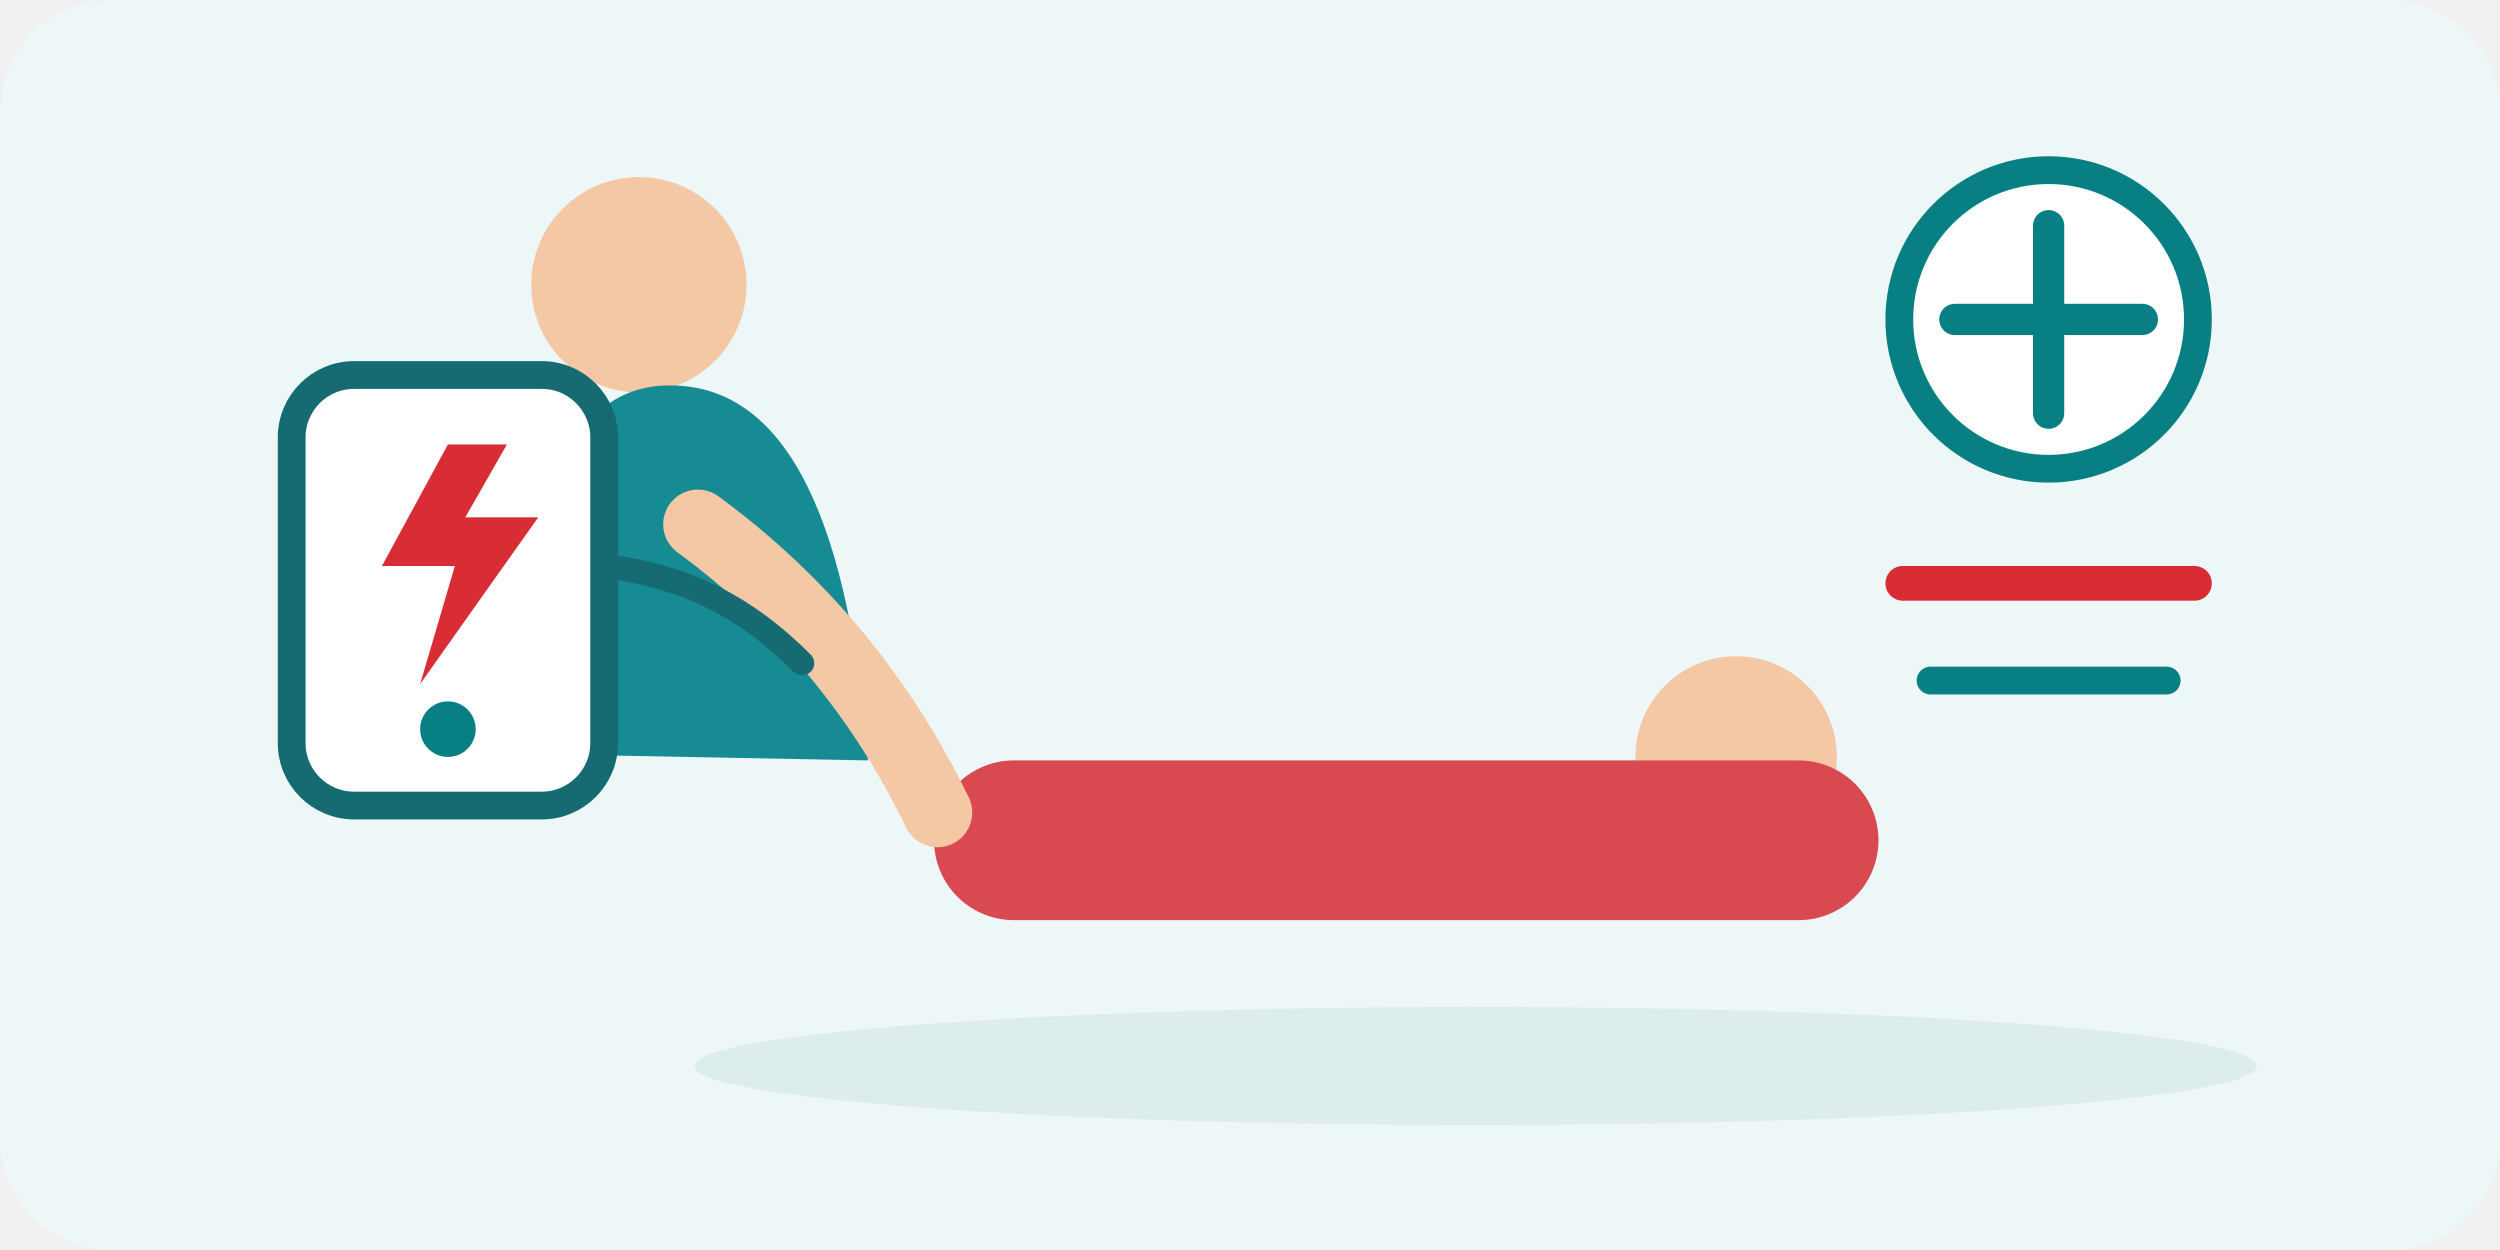
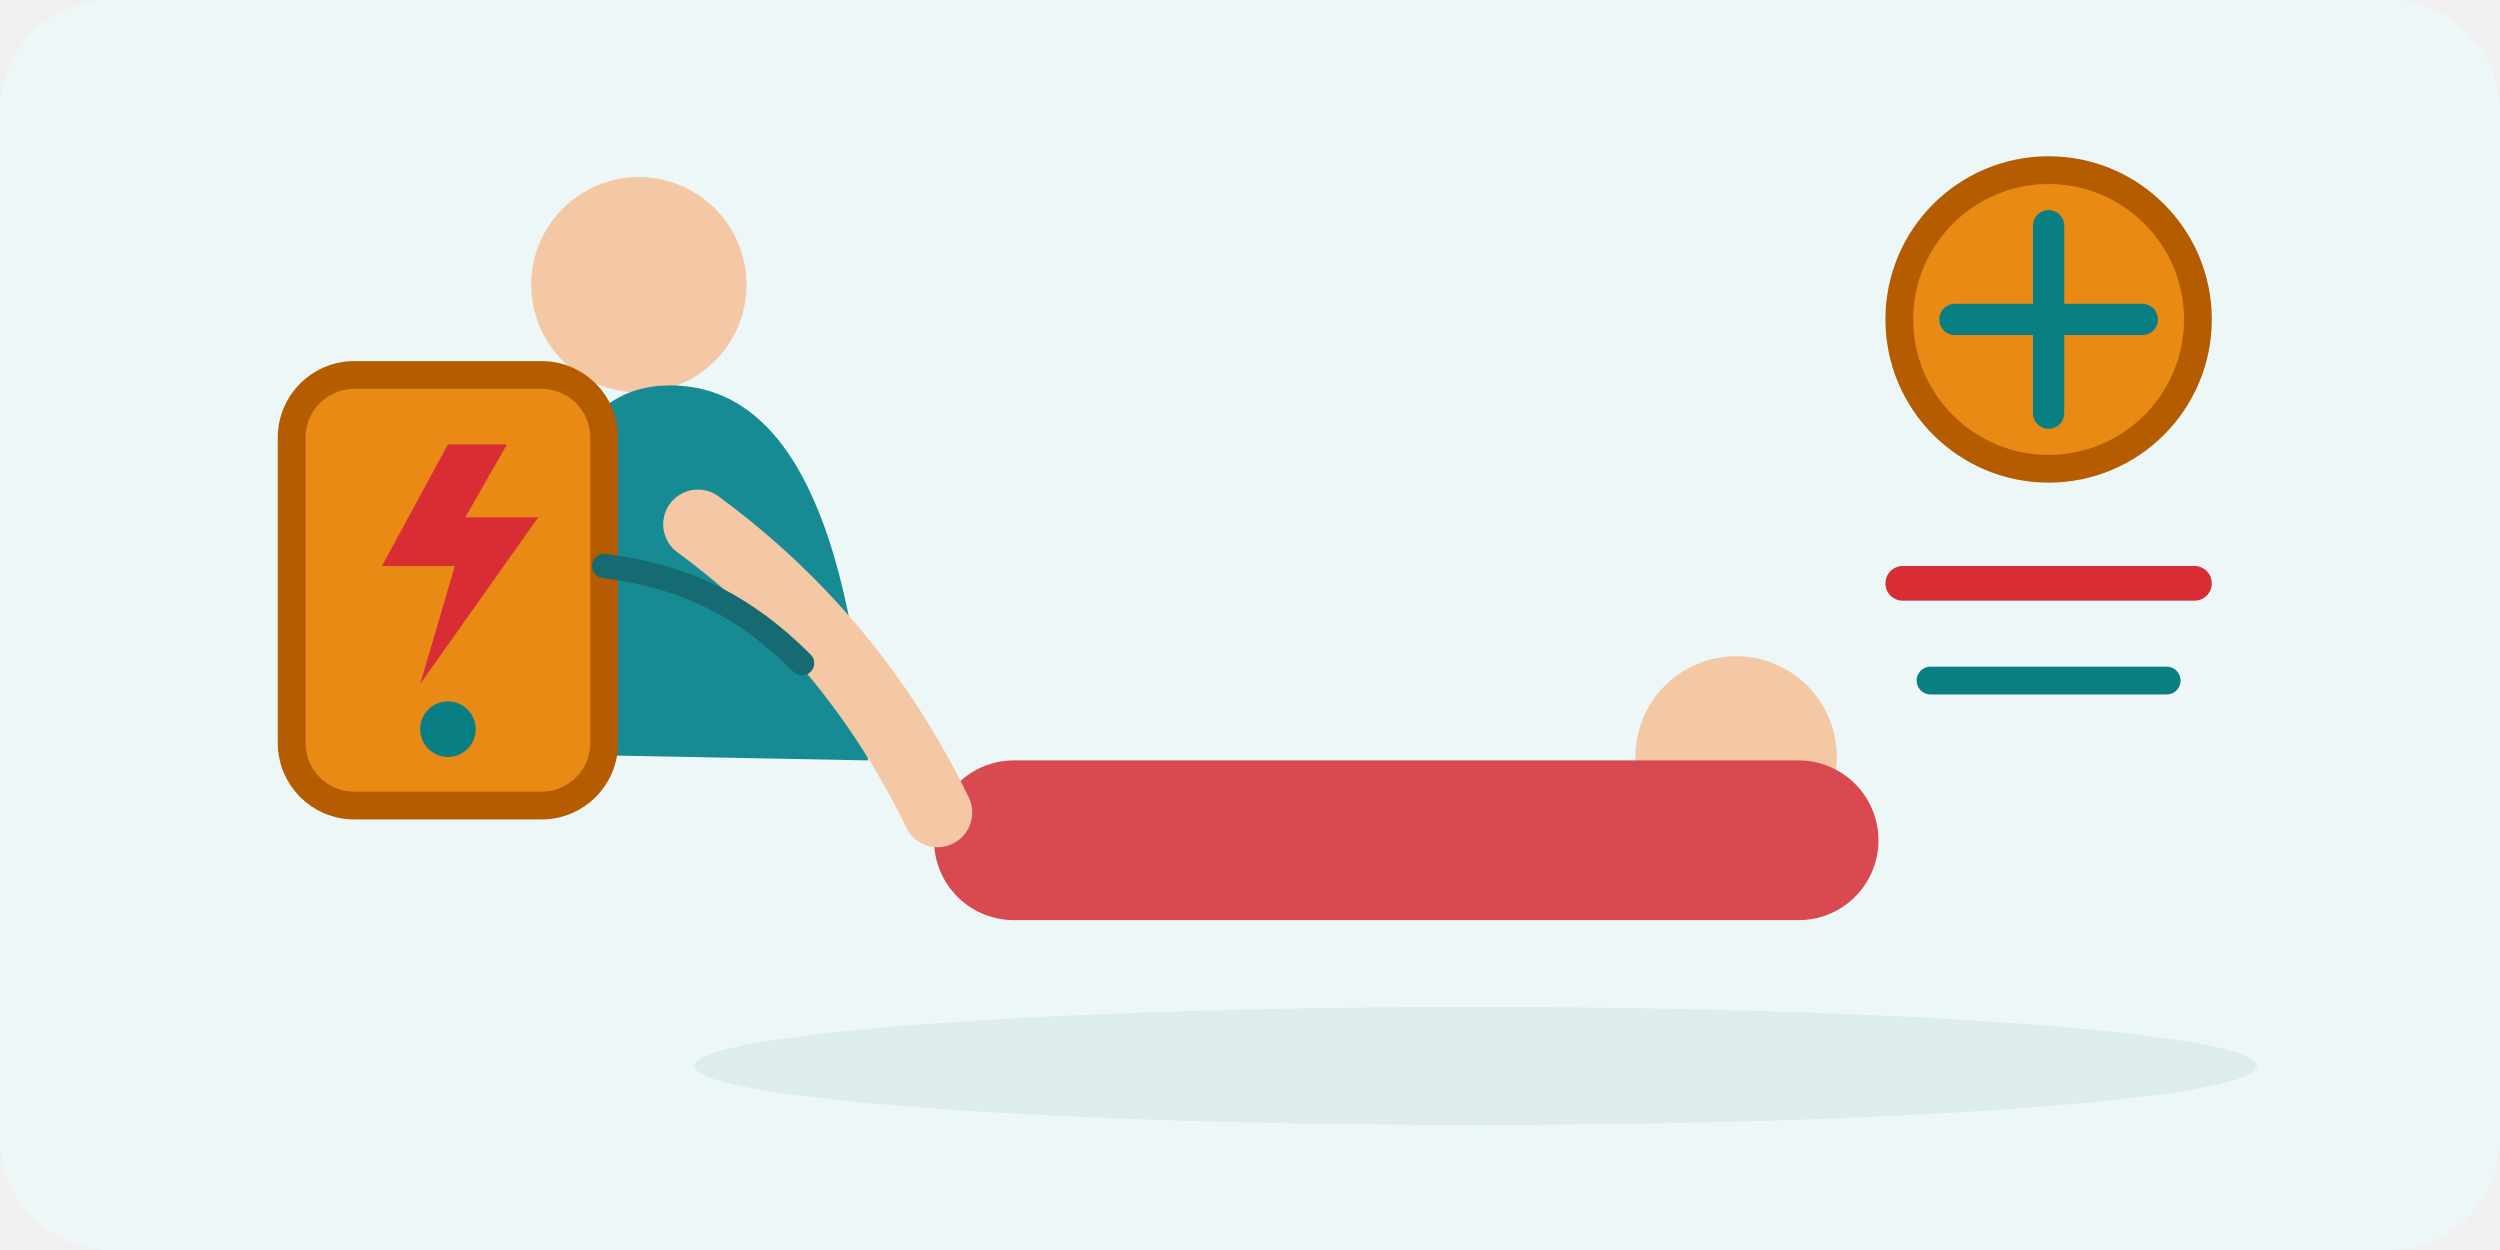
<svg xmlns="http://www.w3.org/2000/svg" viewBox="0 0 720 360">
  <rect width="720" height="360" rx="32" fill="#EEF7F7" />
  <ellipse cx="425" cy="307" rx="225" ry="17" fill="#DDECEC" />
  <circle cx="500" cy="218" r="29" fill="#F4C7A5" />
  <path d="M292 242h226" stroke="#D94A50" stroke-width="46" stroke-linecap="round" />
  <circle cx="184" cy="82" r="31" fill="#F4C7A5" />
  <path d="M145 217c7-77 20-106 48-106 31 0 51 33 57 108" fill="#168B94" />
  <path d="M201 151c30 22 53 50 69 83" fill="none" stroke="#F4C7A5" stroke-width="20" stroke-linecap="round" />
-   <rect x="84" y="108" width="90" height="124" rx="18" fill="#fff" stroke="#166B72" stroke-width="8" />
+   <rect x="84" y="108" width="90" height="124" rx="18" fill="#E98A15" stroke="#B55C00" stroke-width="8" />
  <path d="M129 128l-19 35h21l-10 34 34-48h-21l12-21z" fill="#D92D36" />
  <circle cx="129" cy="210" r="8" fill="#087F83" />
  <path d="M174 163c24 3 41 12 57 28" fill="none" stroke="#166B72" stroke-width="7" stroke-linecap="round" />
-   <circle cx="590" cy="92" r="43" fill="#fff" stroke="#087F83" stroke-width="8" />
+   <circle cx="590" cy="92" r="43" fill="#E98A15" stroke="#B55C00" stroke-width="8" />
  <path d="M590 65v54M563 92h54" stroke="#087F83" stroke-width="9" stroke-linecap="round" />
  <path d="M548 168h84" stroke="#D92D36" stroke-width="10" stroke-linecap="round" />
  <path d="M556 196h68" stroke="#087F83" stroke-width="8" stroke-linecap="round" />
</svg>
